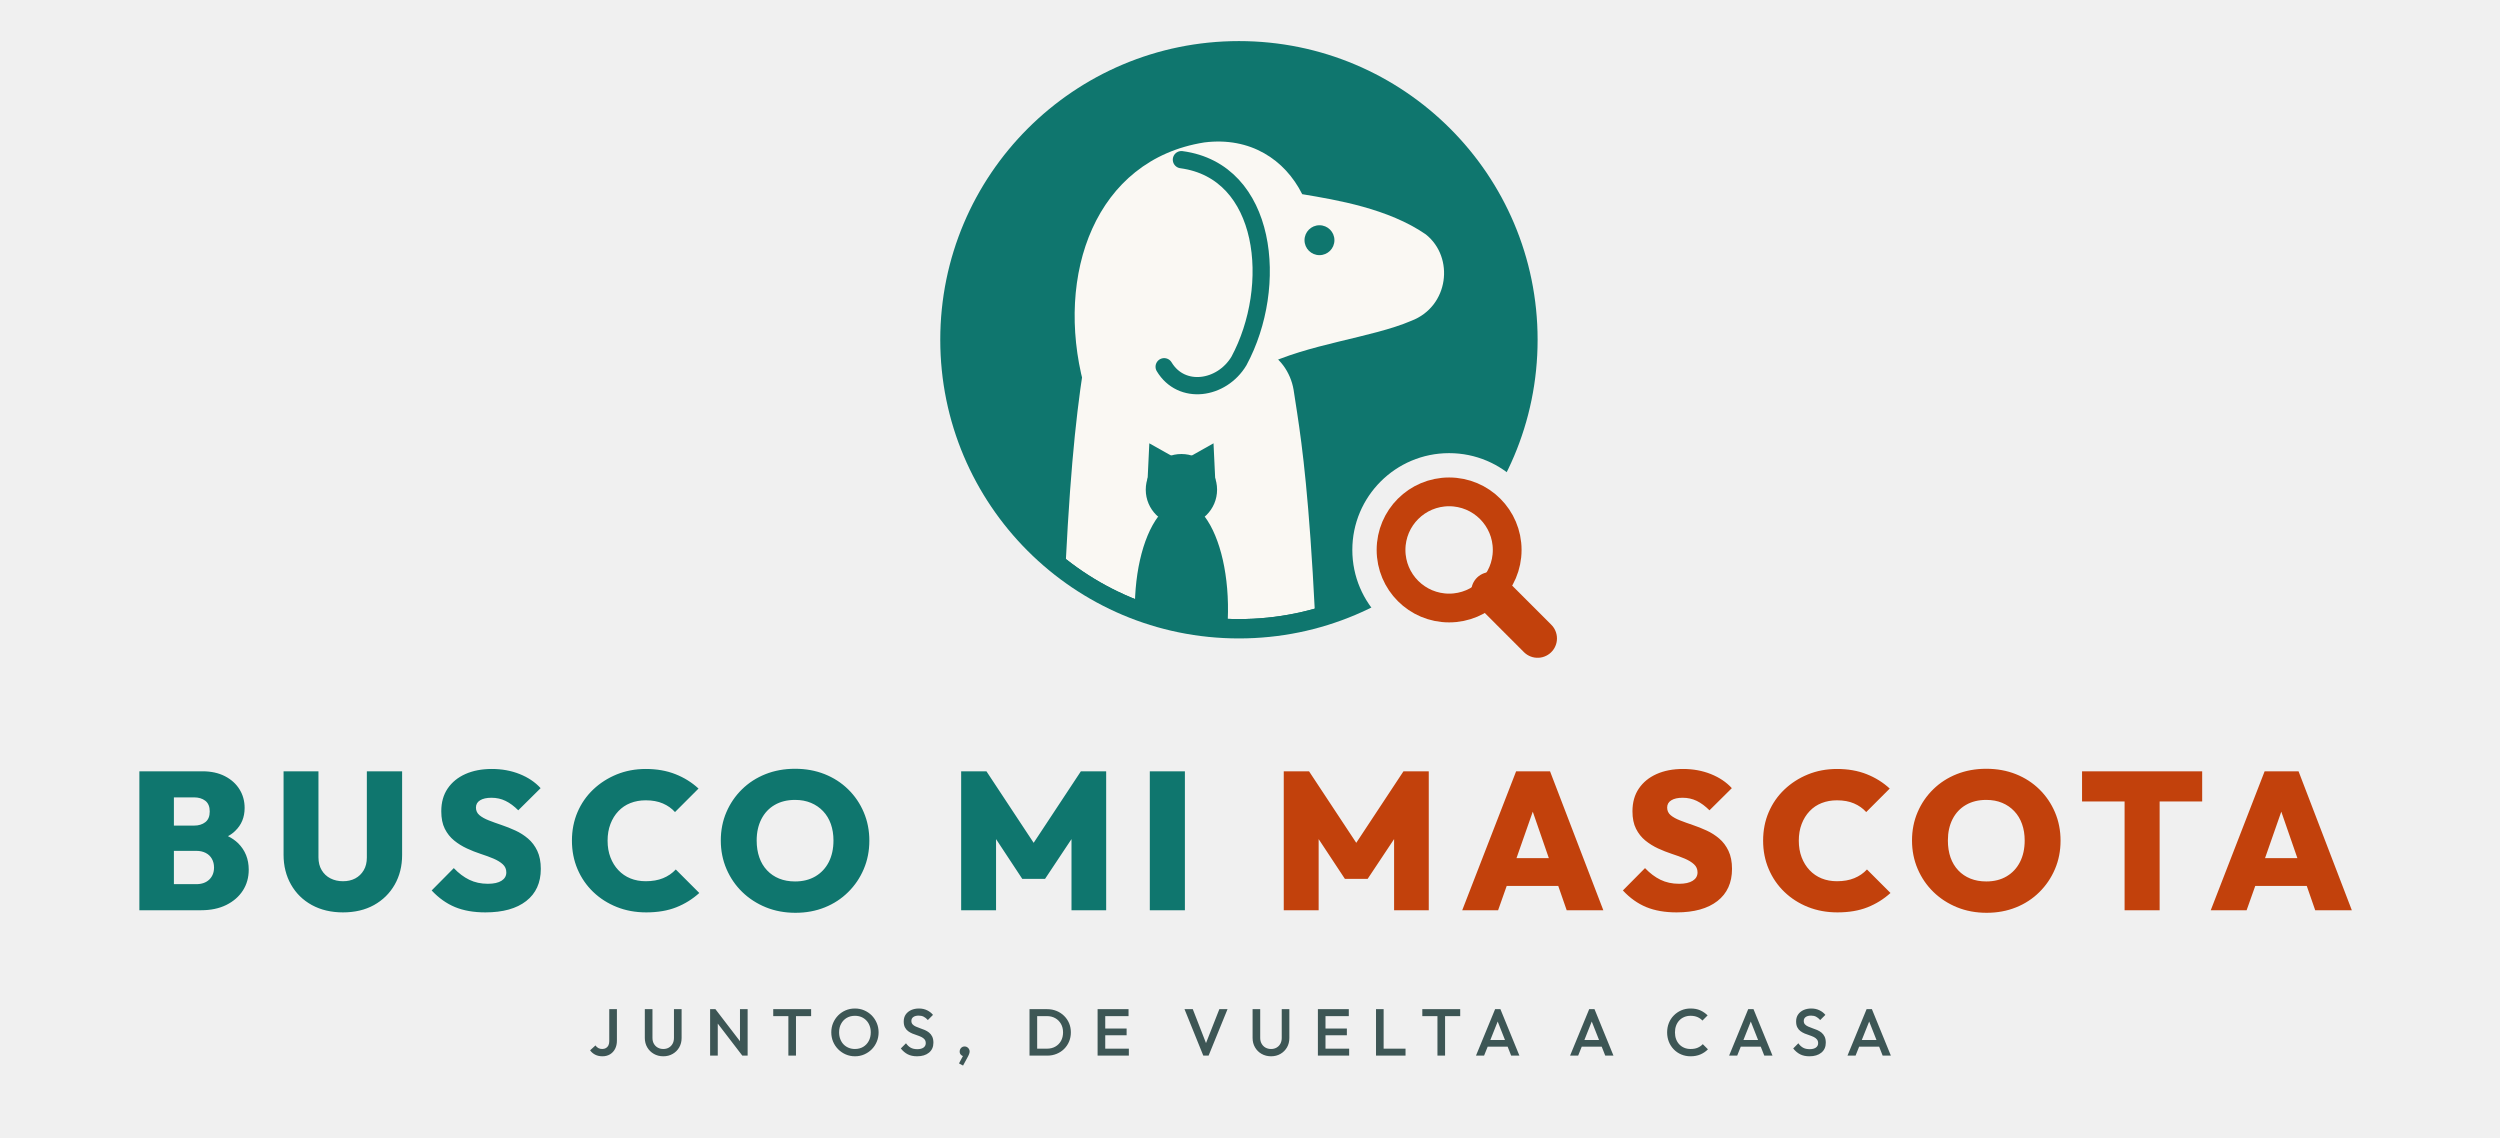
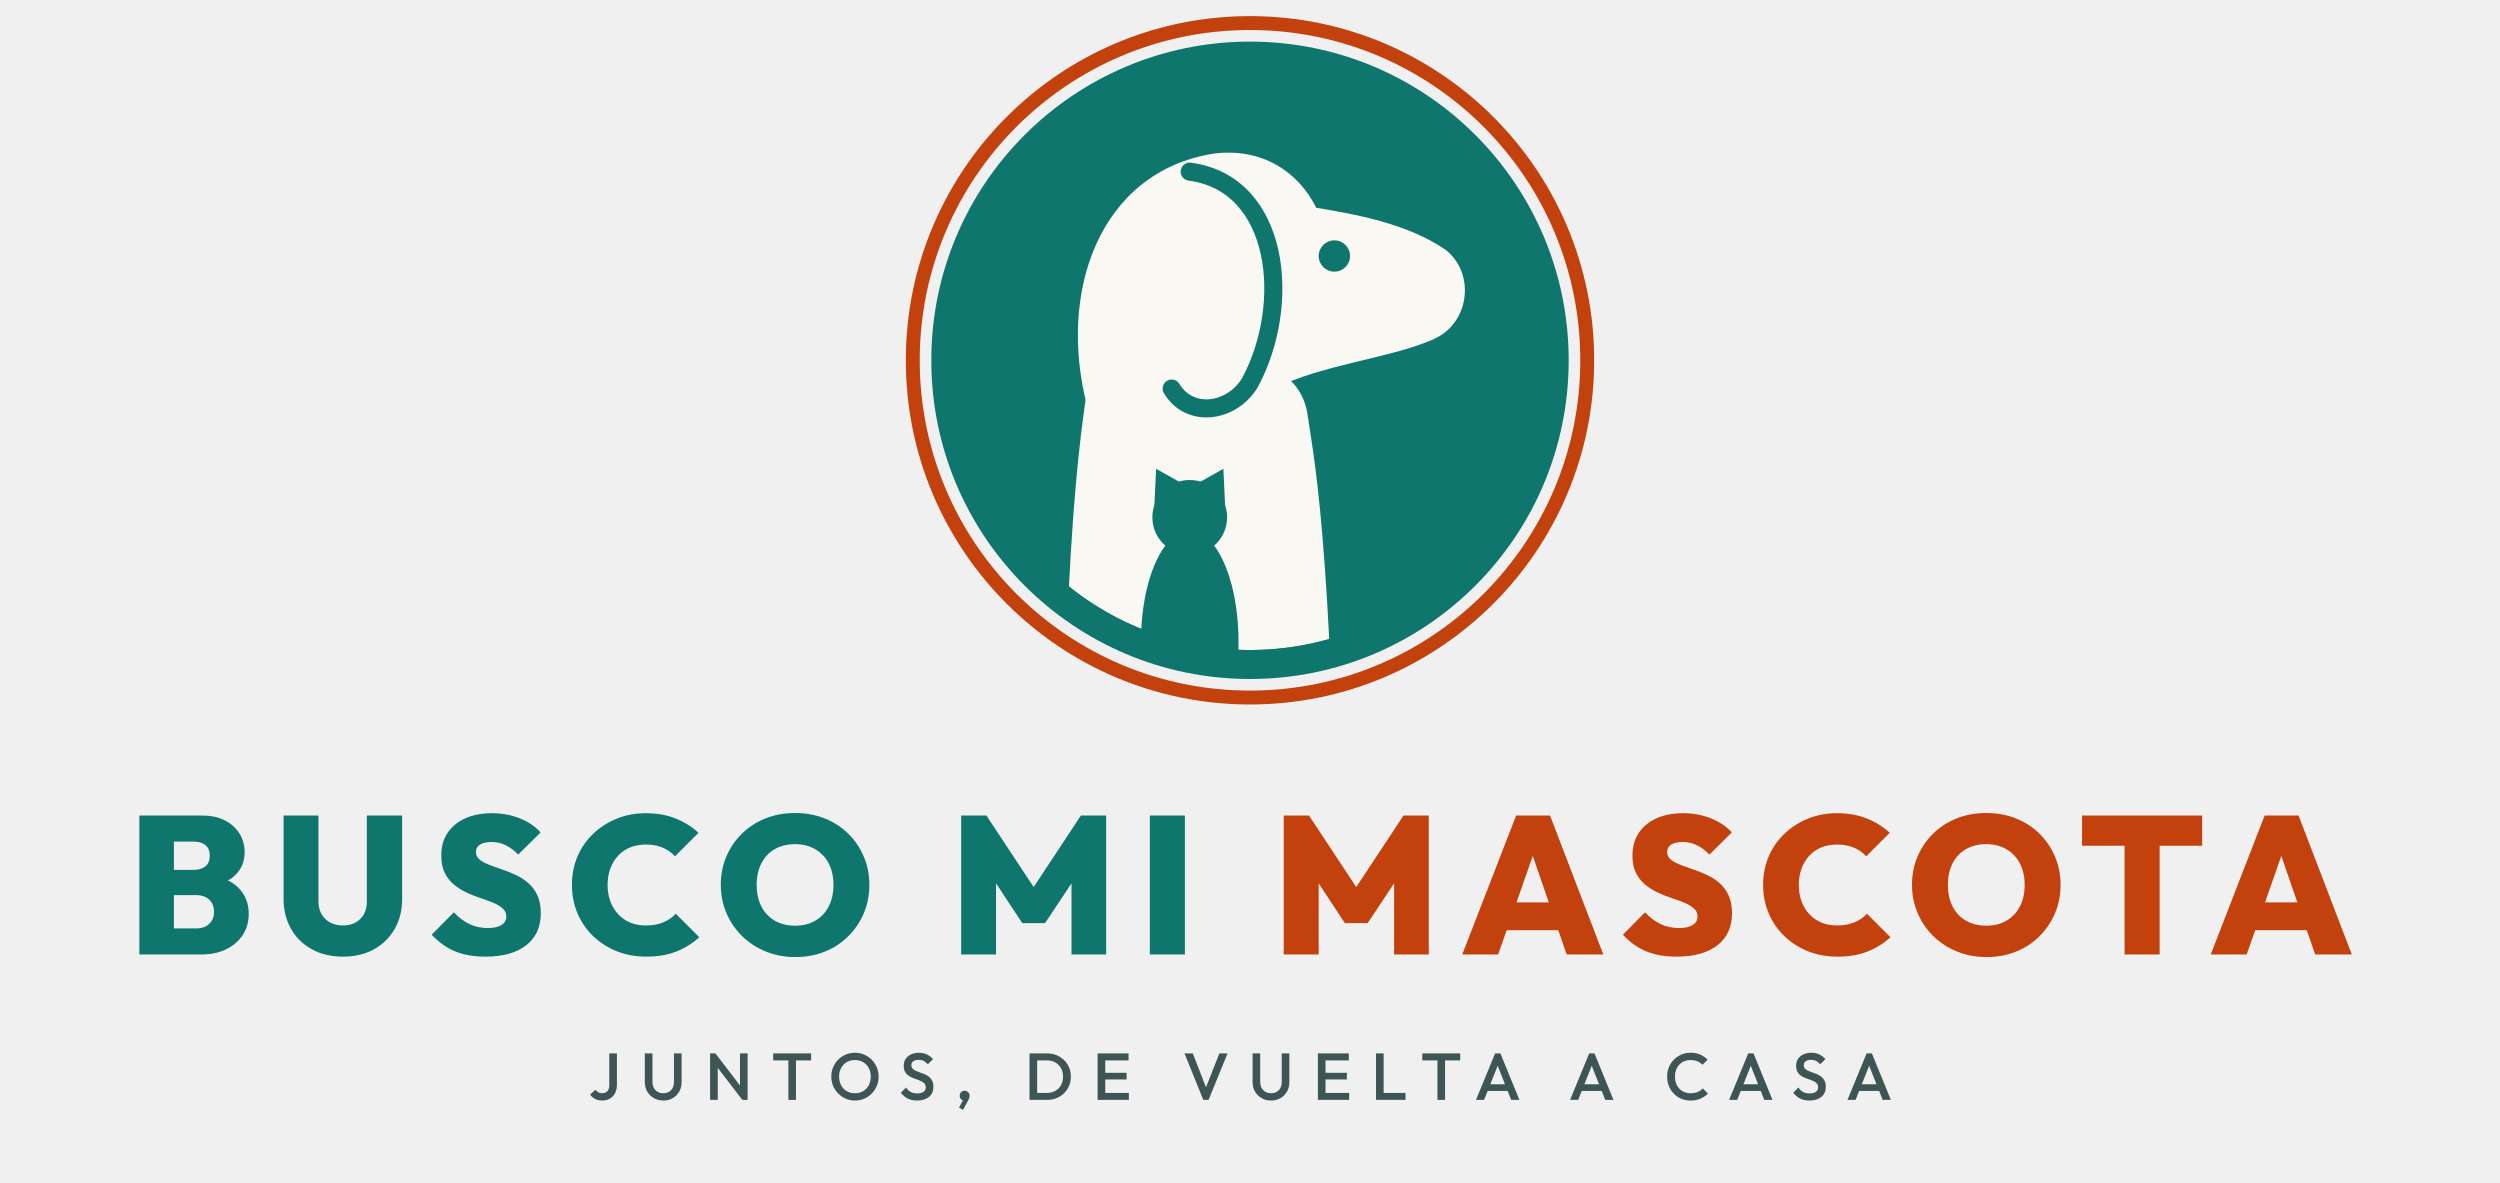
- <svg xmlns="http://www.w3.org/2000/svg" viewBox="0 0 791 360" width="791" height="360" role="img" aria-label="Busco mi mascota. Juntos, de vuelta a casa">
-   <g transform="translate(290.5 6) scale(1.75)">
+ <svg xmlns="http://www.w3.org/2000/svg" viewBox="0 0 791 374" width="791" height="374" role="img" aria-label="Busco mi mascota. Juntos, de vuelta a casa">
+   <g transform="translate(285.5 4) scale(1.833333)">
    <defs>
      <mask id="k6" maskUnits="userSpaceOnUse" x="-20" y="-20" width="260" height="360">
        <rect x="-20" y="-20" width="260" height="360" fill="#fff" />
        <path d="M92 40 C122 44 126 84 112 110 C106 120 92 122 86 112" fill="none" stroke="#000" stroke-width="6" stroke-linecap="round" />
        <circle cx="140" cy="68" r="5.2" fill="#000" />
        <g transform="translate(92 200) scale(.62) translate(-30 -100)">
          <g fill="#000">
            <circle cx="30" cy="27" r="20" />
            <path d="M11 22 L12 1 L28 10 Z" />
            <path d="M49 22 L48 1 L32 10 Z" />
            <path d="M17 42 C8 54 3 76 4 100 L56 100 C57 76 52 54 43 42 Z" />
          </g>
        </g>
      </mask>
-       <mask id="k8" maskUnits="userSpaceOnUse" x="-20" y="-20" width="260" height="360">
-         <rect x="-20" y="-20" width="260" height="360" fill="#fff" />
-         <circle cx="96" cy="96" r="17.5" fill="#000" />
-         <line x1="104" y1="104" x2="112" y2="112" fill="none" stroke="#000" stroke-linecap="round" stroke-width="14" />
-       </mask>
      <clipPath id="k7">
-         <circle cx="58" cy="58" r="50.5" />
+         <circle cx="60" cy="60" r="50" />
      </clipPath>
    </defs>
-     <g mask="url(#k8)">
-       <circle cx="58" cy="58" r="54" fill="#0f766e" />
-       <g clip-path="url(#k7)">
-         <g transform="translate(58 66) scale(.52) translate(-112 -118)">
-           <g mask="url(#k6)">
-             <g fill="#faf8f3">
-               <path d="M58 118 C48 80 62 40 100 34 C116 32 128 40 134 52 C146 54 164 57 177 66 C187 74 185 91 172 96 C158 102 136 104 120 112 L112 130 Z" />
-               <path d="M60 100 C54 134 50 168 48 330 L142 330 C140 168 134 140 131 120 C130 114 126 108 120 106 L100 96 Z" />
-             </g>
+     <circle cx="60" cy="60" r="55" fill="#0f766e" />
+     <circle cx="60" cy="60" r="58.2" fill="none" stroke="#c2410c" stroke-width="2.4" />
+     <g clip-path="url(#k7)">
+       <g transform="translate(60 68) scale(.52) translate(-112 -118)">
+         <g mask="url(#k6)">
+           <g fill="#faf8f3">
+             <path d="M58 118 C48 80 62 40 100 34 C116 32 128 40 134 52 C146 54 164 57 177 66 C187 74 185 91 172 96 C158 102 136 104 120 112 L112 130 Z" />
+             <path d="M60 100 C54 134 50 168 48 330 L142 330 C140 168 134 140 131 120 C130 114 126 108 120 106 L100 96 Z" />
          </g>
        </g>
      </g>
    </g>
-     <circle cx="96" cy="96" r="10.5" fill="none" stroke="#c2410c" stroke-width="5.2" />
-     <line x1="103.5" y1="103.5" x2="112" y2="112" stroke="#c2410c" stroke-width="7" stroke-linecap="round" />
  </g>
-   <path fill="#0f766e" d="M63.63 288L44.1 288L44.1 244.04L64.07 244.04Q68.16 244.04 71.17 245.59Q74.17 247.14 75.78 249.75Q77.4 252.35 77.4 255.64L77.4 255.64Q77.4 260.04 74.42 262.89L74.42 262.89Q73.43 263.88 72.13 264.56L72.13 264.56Q73.99 265.49 75.35 266.8L75.35 266.8Q78.7 270.14 78.7 275.17L78.7 275.17Q78.7 278.89 76.84 281.77Q74.98 284.65 71.6 286.33Q68.22 288 63.63 288L63.63 288M62.08 269.21L55.02 269.21L55.02 279.75L62.08 279.75Q64.69 279.75 66.21 278.3Q67.72 276.84 67.72 274.48L67.72 274.48Q67.72 272.93 67.04 271.73Q66.36 270.52 65.09 269.87Q63.82 269.21 62.08 269.21L62.08 269.21M61.4 252.29L55.02 252.29L55.02 261.22L61.4 261.22Q63.57 261.22 64.97 260.13Q66.36 259.05 66.36 256.75Q66.36 254.46 64.97 253.37Q63.57 252.29 61.4 252.29L61.4 252.29M108.51 288.68L108.51 288.68Q102.93 288.68 98.68 286.36Q94.43 284.03 92.08 279.88Q89.72 275.72 89.72 270.45L89.72 270.45L89.72 244.04L100.76 244.04L100.76 271.26Q100.76 273.62 101.78 275.32Q102.8 277.03 104.57 277.93Q106.34 278.82 108.51 278.82L108.51 278.82Q110.74 278.82 112.41 277.93Q114.09 277.03 115.08 275.35Q116.07 273.68 116.07 271.32L116.07 271.32L116.07 244.04L127.23 244.04L127.23 270.52Q127.23 275.79 124.88 279.91Q122.52 284.03 118.33 286.36Q114.15 288.68 108.51 288.68M153.57 288.68L153.57 288.68Q148.05 288.68 143.99 287.01Q139.93 285.33 136.58 281.74L136.58 281.74L143.58 274.67Q145.88 277.09 148.48 278.36Q151.09 279.63 154.37 279.63L154.37 279.63Q157.16 279.63 158.68 278.67Q160.2 277.71 160.2 276.03L160.2 276.03Q160.2 274.48 159.08 273.46Q157.97 272.44 156.14 271.66Q154.31 270.89 152.11 270.18Q149.91 269.46 147.71 268.44Q145.51 267.42 143.68 265.93Q141.85 264.44 140.73 262.21Q139.62 259.98 139.62 256.69L139.62 256.69Q139.62 252.47 141.63 249.5Q143.65 246.52 147.24 244.91Q150.84 243.3 155.61 243.3L155.61 243.3Q160.39 243.3 164.42 244.91Q168.45 246.52 171.05 249.37L171.05 249.37L163.98 256.38Q162 254.4 159.95 253.4Q157.91 252.41 155.49 252.41L155.49 252.41Q153.19 252.41 151.89 253.22Q150.59 254.02 150.59 255.51L150.59 255.51Q150.59 257 151.71 257.93Q152.82 258.86 154.65 259.57Q156.48 260.29 158.68 261.03Q160.88 261.77 163.05 262.77Q165.22 263.76 167.05 265.31Q168.88 266.86 170 269.21Q171.11 271.57 171.11 274.92L171.11 274.92Q171.11 281.49 166.49 285.09Q161.88 288.68 153.57 288.68M204.46 288.68L204.46 288.68Q199.43 288.68 195.16 286.98Q190.88 285.27 187.68 282.2Q184.49 279.13 182.72 274.98Q180.96 270.83 180.96 265.99L180.96 265.99Q180.96 261.09 182.72 256.97Q184.49 252.85 187.68 249.81Q190.88 246.77 195.12 245.03Q199.37 243.3 204.33 243.3L204.33 243.3Q209.54 243.3 213.69 244.94Q217.85 246.58 221.01 249.5L221.01 249.5L213.57 256.94Q212.02 255.2 209.72 254.21Q207.43 253.22 204.33 253.22L204.33 253.22Q201.66 253.22 199.46 254.09Q197.26 254.95 195.65 256.66Q194.04 258.36 193.14 260.72Q192.24 263.08 192.24 265.99L192.24 265.99Q192.24 268.9 193.14 271.26Q194.04 273.62 195.65 275.32Q197.26 277.03 199.46 277.93Q201.66 278.82 204.33 278.82L204.33 278.82Q207.43 278.82 209.79 277.86Q212.14 276.9 213.82 275.1L213.82 275.1L221.26 282.54Q218.03 285.46 213.97 287.07Q209.91 288.68 204.46 288.68M251.69 288.81L251.69 288.81Q246.6 288.81 242.32 287.07Q238.05 285.33 234.85 282.23Q231.66 279.13 229.86 274.95Q228.06 270.76 228.06 265.93L228.06 265.93Q228.06 261.09 229.83 256.97Q231.6 252.85 234.76 249.75Q237.92 246.65 242.2 244.94Q246.48 243.24 251.56 243.24L251.56 243.24Q256.64 243.24 260.92 244.94Q265.2 246.65 268.36 249.75Q271.53 252.85 273.29 257Q275.06 261.15 275.06 265.99L275.06 265.99Q275.06 270.83 273.29 274.98Q271.53 279.13 268.36 282.26Q265.2 285.4 260.95 287.1Q256.71 288.81 251.69 288.81M251.56 278.89L251.56 278.89Q255.28 278.89 258.01 277.27Q260.74 275.66 262.23 272.75Q263.71 269.83 263.71 265.93L263.71 265.93Q263.71 263.08 262.88 260.72Q262.04 258.36 260.43 256.66Q258.81 254.95 256.58 254.02Q254.35 253.09 251.56 253.09L251.56 253.09Q247.84 253.09 245.11 254.68Q242.39 256.26 240.9 259.17Q239.41 262.08 239.41 265.93L239.41 265.93Q239.41 268.9 240.25 271.29Q241.08 273.68 242.7 275.38Q244.31 277.09 246.54 277.99Q248.77 278.89 251.56 278.89M315.15 288L304.11 288L304.11 244.04L312.11 244.04L327.05 266.67L341.99 244.04L349.99 244.04L349.99 288L339.02 288L339.02 265.49L330.65 278.08L323.45 278.08L315.15 265.49L315.15 288M374.9 288L363.8 288L363.8 244.04L374.9 244.04L374.9 288" />
-   <path fill="#c2410c" d="M417.22 288L406.18 288L406.18 244.04L414.18 244.04L429.12 266.67L444.06 244.04L452.06 244.04L452.06 288L441.09 288L441.09 265.49L432.72 278.08L425.53 278.08L417.22 265.49L417.22 288M474 288L462.65 288L479.7 244.04L490.43 244.04L507.29 288L495.7 288L493.03 280.31L476.72 280.31L474 288M479.82 271.51L490.05 271.51L484.97 256.81L479.82 271.51M530.46 288.68L530.46 288.68Q524.95 288.68 520.88 287.01Q516.82 285.33 513.48 281.74L513.48 281.74L520.48 274.67Q522.78 277.09 525.38 278.36Q527.98 279.63 531.27 279.63L531.27 279.63Q534.06 279.63 535.58 278.67Q537.1 277.71 537.1 276.03L537.1 276.03Q537.1 274.48 535.98 273.46Q534.87 272.44 533.04 271.66Q531.21 270.89 529.01 270.18Q526.81 269.46 524.6 268.44Q522.4 267.42 520.57 265.93Q518.75 264.44 517.63 262.21Q516.51 259.98 516.51 256.69L516.51 256.69Q516.51 252.47 518.53 249.5Q520.54 246.52 524.14 244.91Q527.74 243.3 532.51 243.3L532.51 243.3Q537.28 243.3 541.31 244.91Q545.34 246.52 547.95 249.37L547.95 249.37L540.88 256.38Q538.9 254.4 536.85 253.4Q534.8 252.41 532.39 252.41L532.39 252.41Q530.09 252.41 528.79 253.22Q527.49 254.02 527.49 255.51L527.49 255.51Q527.49 257 528.6 257.93Q529.72 258.86 531.55 259.57Q533.38 260.29 535.58 261.03Q537.78 261.77 539.95 262.77Q542.12 263.76 543.95 265.31Q545.78 266.86 546.89 269.21Q548.01 271.57 548.01 274.92L548.01 274.92Q548.01 281.49 543.39 285.09Q538.77 288.68 530.46 288.68M581.35 288.68L581.35 288.68Q576.33 288.68 572.05 286.98Q567.77 285.27 564.58 282.2Q561.39 279.13 559.62 274.98Q557.85 270.83 557.85 265.99L557.85 265.99Q557.85 261.09 559.62 256.97Q561.39 252.85 564.58 249.81Q567.77 246.77 572.02 245.03Q576.27 243.3 581.23 243.3L581.23 243.3Q586.44 243.3 590.59 244.94Q594.74 246.58 597.91 249.5L597.91 249.5L590.47 256.94Q588.92 255.2 586.62 254.21Q584.33 253.22 581.23 253.22L581.23 253.22Q578.56 253.22 576.36 254.09Q574.16 254.95 572.55 256.66Q570.94 258.36 570.04 260.72Q569.14 263.08 569.14 265.99L569.14 265.99Q569.14 268.9 570.04 271.26Q570.94 273.62 572.55 275.32Q574.16 277.03 576.36 277.93Q578.56 278.82 581.23 278.82L581.23 278.82Q584.33 278.82 586.68 277.86Q589.04 276.9 590.71 275.1L590.71 275.1L598.15 282.54Q594.93 285.46 590.87 287.07Q586.81 288.68 581.35 288.68M628.58 288.81L628.58 288.81Q623.5 288.81 619.22 287.07Q614.94 285.33 611.75 282.23Q608.56 279.13 606.76 274.95Q604.96 270.76 604.96 265.93L604.96 265.93Q604.96 261.09 606.73 256.97Q608.49 252.85 611.66 249.75Q614.82 246.65 619.1 244.94Q623.37 243.24 628.46 243.24L628.46 243.24Q633.54 243.24 637.82 244.94Q642.1 246.65 645.26 249.75Q648.42 252.85 650.19 257Q651.96 261.15 651.96 265.99L651.96 265.99Q651.96 270.83 650.19 274.98Q648.42 279.13 645.26 282.26Q642.1 285.4 637.85 287.1Q633.6 288.81 628.58 288.81M628.46 278.89L628.46 278.89Q632.18 278.89 634.91 277.27Q637.63 275.66 639.12 272.75Q640.61 269.83 640.61 265.93L640.61 265.93Q640.61 263.08 639.77 260.72Q638.94 258.36 637.32 256.66Q635.71 254.95 633.48 254.02Q631.25 253.09 628.46 253.09L628.46 253.09Q624.74 253.09 622.01 254.68Q619.28 256.26 617.79 259.17Q616.31 262.08 616.31 265.93L616.31 265.93Q616.31 268.9 617.14 271.29Q617.98 273.68 619.59 275.38Q621.2 277.09 623.44 277.99Q625.67 278.89 628.46 278.89M683.31 288L672.22 288L672.22 253.59L658.76 253.59L658.76 244.04L696.77 244.04L696.77 253.59L683.31 253.59L683.31 288M710.83 288L699.48 288L716.53 244.04L727.26 244.04L744.12 288L732.53 288L729.86 280.31L713.56 280.31L710.83 288M716.66 271.51L726.89 271.51L721.8 256.81L716.66 271.51" />
-   <path fill="#3d5655" d="M190.59 334.21L190.59 334.21Q189.31 334.21 188.31 333.7Q187.31 333.18 186.71 332.32L186.71 332.32L188.41 330.77Q188.76 331.31 189.31 331.61Q189.86 331.9 190.51 331.9L190.51 331.9Q191.22 331.9 191.72 331.61Q192.23 331.31 192.5 330.77Q192.77 330.22 192.77 329.46L192.77 329.46L192.77 319.3L195.19 319.3L195.19 329.27Q195.19 330.75 194.61 331.86Q194.03 332.97 193.01 333.59Q191.98 334.21 190.59 334.21M209.86 334.21L209.86 334.21Q208.2 334.21 206.88 333.45Q205.56 332.7 204.79 331.39Q204.02 330.07 204.02 328.41L204.02 328.41L204.02 319.3L206.44 319.3L206.44 328.39Q206.44 329.46 206.89 330.25Q207.34 331.04 208.12 331.47Q208.9 331.9 209.86 331.9L209.86 331.9Q210.85 331.9 211.61 331.47Q212.36 331.04 212.8 330.25Q213.24 329.46 213.24 328.41L213.24 328.41L213.24 319.3L215.66 319.3L215.66 328.44Q215.66 330.09 214.9 331.4Q214.15 332.7 212.84 333.45Q211.54 334.21 209.86 334.21M227.1 334L224.68 334L224.68 319.3L226.36 319.3L234.13 329.44L234.13 319.3L236.55 319.3L236.55 334L234.87 334L227.1 323.86L227.1 334M251.85 334L249.44 334L249.44 321.5L244.65 321.5L244.65 319.3L256.64 319.3L256.64 321.5L251.85 321.5L251.85 334M270.53 334.21L270.53 334.21Q268.96 334.21 267.59 333.62Q266.23 333.03 265.2 331.99Q264.17 330.95 263.59 329.58Q263.02 328.2 263.02 326.63L263.02 326.63Q263.02 325.05 263.59 323.69Q264.17 322.32 265.19 321.28Q266.21 320.25 267.56 319.67Q268.92 319.09 270.49 319.09L270.49 319.09Q272.07 319.09 273.42 319.67Q274.78 320.25 275.81 321.28Q276.83 322.32 277.41 323.7Q277.99 325.07 277.99 326.65L277.99 326.65Q277.99 328.23 277.41 329.6Q276.83 330.98 275.82 332Q274.8 333.03 273.44 333.62Q272.09 334.21 270.53 334.21M270.49 331.9L270.49 331.9Q271.98 331.9 273.11 331.23Q274.23 330.56 274.87 329.37Q275.51 328.18 275.51 326.63L275.51 326.63Q275.51 325.47 275.14 324.52Q274.78 323.56 274.1 322.86Q273.43 322.16 272.52 321.78Q271.61 321.4 270.49 321.4L270.49 321.4Q269.02 321.4 267.9 322.06Q266.78 322.72 266.14 323.9Q265.49 325.07 265.49 326.63L265.49 326.63Q265.49 327.78 265.86 328.76Q266.23 329.74 266.89 330.43Q267.55 331.12 268.48 331.51Q269.4 331.9 270.49 331.9M290.16 334.21L290.16 334.21Q288.42 334.21 287.2 333.58Q285.98 332.95 285.02 331.73L285.02 331.73L286.66 330.09Q287.27 330.98 288.11 331.47Q288.95 331.96 290.25 331.96L290.25 331.96Q291.47 331.96 292.19 331.46Q292.91 330.95 292.91 330.07L292.91 330.07Q292.91 329.34 292.54 328.88Q292.16 328.41 291.54 328.11Q290.92 327.81 290.17 327.56Q289.43 327.32 288.68 327.02Q287.94 326.71 287.32 326.25Q286.7 325.79 286.32 325.05Q285.94 324.32 285.94 323.19L285.94 323.19Q285.94 321.88 286.58 320.97Q287.22 320.06 288.32 319.57Q289.41 319.09 290.75 319.09L290.75 319.09Q292.2 319.09 293.35 319.66Q294.49 320.22 295.2 321.11L295.2 321.11L293.57 322.74Q292.94 322.03 292.25 321.68Q291.57 321.34 290.69 321.34L290.69 321.34Q289.6 321.34 288.98 321.78Q288.36 322.22 288.36 323.02L288.36 323.02Q288.36 323.69 288.74 324.1Q289.11 324.51 289.73 324.79Q290.35 325.07 291.1 325.33Q291.84 325.58 292.59 325.89Q293.33 326.21 293.95 326.7Q294.57 327.2 294.95 327.97Q295.33 328.75 295.33 329.93L295.33 329.93Q295.33 331.9 293.93 333.06Q292.54 334.21 290.16 334.21M304.71 337.15L303.43 336.46L304.67 334.13Q304.33 334.04 304.06 333.75L304.06 333.75Q303.64 333.35 303.64 332.72L303.64 332.72Q303.64 332.05 304.09 331.57Q304.54 331.1 305.21 331.1L305.21 331.1Q305.84 331.1 306.32 331.57Q306.79 332.05 306.79 332.72L306.79 332.72Q306.79 332.99 306.67 333.36Q306.56 333.73 306.26 334.29L306.26 334.29L304.71 337.15M331.37 334L325.74 334L325.74 319.3L331.33 319.3Q332.92 319.3 334.29 319.86Q335.65 320.41 336.67 321.41Q337.69 322.41 338.26 323.74Q338.82 325.07 338.82 326.65L338.82 326.65Q338.82 328.2 338.26 329.55Q337.69 330.89 336.68 331.89Q335.67 332.89 334.31 333.44Q332.94 334 331.37 334L331.37 334M331.26 321.5L328.16 321.5L328.16 331.8L331.26 331.8Q332.78 331.8 333.92 331.14Q335.06 330.49 335.71 329.33Q336.35 328.16 336.35 326.63L336.35 326.63Q336.35 325.12 335.69 323.96Q335.04 322.81 333.9 322.16Q332.75 321.5 331.26 321.5L331.26 321.5M357.17 334L347.28 334L347.28 319.3L357.07 319.3L357.07 321.5L349.7 321.5L349.7 325.43L356.46 325.43L356.46 327.55L349.7 327.55L349.7 331.8L357.17 331.8L357.17 334M382.4 334L380.72 334L374.78 319.3L377.4 319.3L381.58 330.03L385.8 319.3L388.39 319.3L382.4 334M402.16 334.21L402.16 334.21Q400.5 334.21 399.17 333.45Q397.85 332.7 397.09 331.39Q396.32 330.07 396.32 328.41L396.32 328.41L396.32 319.3L398.73 319.3L398.73 328.39Q398.73 329.46 399.19 330.25Q399.64 331.04 400.41 331.47Q401.19 331.9 402.16 331.9L402.16 331.9Q403.14 331.9 403.9 331.47Q404.66 331.04 405.1 330.25Q405.54 329.46 405.54 328.41L405.54 328.41L405.54 319.3L407.95 319.3L407.95 328.44Q407.95 330.09 407.2 331.4Q406.44 332.7 405.14 333.45Q403.84 334.21 402.16 334.21M426.87 334L416.98 334L416.98 319.3L426.76 319.3L426.76 321.5L419.39 321.5L419.39 325.43L426.15 325.43L426.15 327.55L419.39 327.55L419.39 331.8L426.87 331.8L426.87 334M444.71 334L435.37 334L435.37 319.3L437.78 319.3L437.78 331.8L444.71 331.8L444.71 334M457.22 334L454.81 334L454.81 321.5L450.02 321.5L450.02 319.3L462.01 319.3L462.01 321.5L457.22 321.5L457.22 334M469.56 334L467 334L473.05 319.3L474.73 319.3L480.74 334L478.13 334L477.02 331.17L470.7 331.17L469.56 334M471.54 329.06L476.18 329.06L473.87 323.21L471.54 329.06M499.33 334L496.77 334L502.82 319.3L504.5 319.3L510.5 334L507.9 334L506.78 331.17L500.46 331.17L499.33 334M501.3 329.06L505.94 329.06L503.63 323.21L501.3 329.06M534.89 334.21L534.89 334.21Q533.3 334.21 531.94 333.63Q530.59 333.06 529.58 332.02Q528.57 330.98 528.02 329.6Q527.48 328.23 527.48 326.65L527.48 326.65Q527.48 325.07 528.02 323.7Q528.57 322.32 529.58 321.3Q530.59 320.27 531.94 319.68Q533.3 319.09 534.89 319.09L534.89 319.09Q536.68 319.09 537.98 319.68Q539.28 320.27 540.29 321.27L540.29 321.27L538.65 322.91Q538 322.2 537.07 321.8Q536.13 321.4 534.89 321.4L534.89 321.4Q533.8 321.4 532.9 321.78Q531.99 322.16 531.33 322.86Q530.67 323.56 530.31 324.53Q529.96 325.5 529.96 326.65L529.96 326.65Q529.96 327.81 530.31 328.77Q530.67 329.74 531.33 330.44Q531.99 331.14 532.9 331.52Q533.8 331.9 534.89 331.9L534.89 331.9Q536.24 331.9 537.17 331.49Q538.1 331.08 538.76 330.37L538.76 330.37L540.39 332Q539.39 333.03 538.02 333.62Q536.66 334.21 534.89 334.21M549.65 334L547.09 334L553.13 319.3L554.81 319.3L560.82 334L558.22 334L557.1 331.17L550.78 331.17L549.65 334M551.62 329.06L556.26 329.06L553.95 323.21L551.62 329.06M572.51 334.21L572.51 334.21Q570.77 334.21 569.55 333.58Q568.33 332.95 567.37 331.73L567.37 331.73L569 330.09Q569.61 330.98 570.45 331.47Q571.29 331.96 572.6 331.96L572.6 331.96Q573.81 331.96 574.54 331.46Q575.26 330.95 575.26 330.07L575.26 330.07Q575.26 329.34 574.88 328.88Q574.51 328.41 573.89 328.11Q573.27 327.81 572.52 327.56Q571.78 327.32 571.03 327.02Q570.29 326.71 569.67 326.25Q569.05 325.79 568.67 325.05Q568.29 324.32 568.29 323.19L568.29 323.19Q568.29 321.88 568.93 320.97Q569.57 320.06 570.66 319.57Q571.76 319.09 573.1 319.09L573.1 319.09Q574.55 319.09 575.69 319.66Q576.84 320.22 577.55 321.11L577.55 321.11L575.91 322.74Q575.28 322.03 574.6 321.68Q573.92 321.34 573.04 321.34L573.04 321.34Q571.94 321.34 571.33 321.78Q570.71 322.22 570.71 323.02L570.71 323.02Q570.71 323.69 571.08 324.1Q571.46 324.51 572.08 324.79Q572.7 325.07 573.45 325.33Q574.19 325.58 574.94 325.89Q575.68 326.21 576.3 326.7Q576.92 327.2 577.3 327.97Q577.68 328.75 577.68 329.93L577.68 329.93Q577.68 331.9 576.28 333.06Q574.88 334.21 572.51 334.21M587.1 334L584.54 334L590.59 319.3L592.27 319.3L598.27 334L595.67 334L594.56 331.17L588.23 331.17L587.1 334M589.07 329.06L593.72 329.06L591.41 323.21L589.07 329.06" />
+   <path fill="#0f766e" d="M63.63 302L44.1 302L44.1 258.04L64.07 258.04Q68.16 258.04 71.17 259.59Q74.17 261.14 75.78 263.75Q77.4 266.35 77.4 269.64L77.4 269.64Q77.4 274.04 74.42 276.89L74.42 276.89Q73.43 277.88 72.13 278.56L72.13 278.56Q73.99 279.49 75.35 280.8L75.35 280.8Q78.7 284.14 78.7 289.17L78.7 289.17Q78.7 292.89 76.84 295.77Q74.98 298.65 71.6 300.33Q68.22 302 63.63 302L63.63 302M62.08 283.21L55.02 283.21L55.02 293.75L62.08 293.75Q64.69 293.75 66.21 292.3Q67.72 290.84 67.72 288.48L67.72 288.48Q67.72 286.93 67.04 285.73Q66.36 284.52 65.09 283.87Q63.82 283.21 62.08 283.21L62.08 283.21M61.4 266.29L55.02 266.29L55.02 275.22L61.4 275.22Q63.57 275.22 64.97 274.13Q66.36 273.05 66.36 270.75Q66.36 268.46 64.97 267.37Q63.57 266.29 61.4 266.29L61.4 266.29M108.51 302.68L108.51 302.68Q102.93 302.68 98.68 300.36Q94.43 298.03 92.08 293.88Q89.72 289.72 89.72 284.45L89.72 284.45L89.72 258.04L100.76 258.04L100.76 285.26Q100.76 287.62 101.78 289.32Q102.8 291.03 104.57 291.93Q106.34 292.82 108.51 292.82L108.51 292.82Q110.74 292.82 112.41 291.93Q114.09 291.03 115.08 289.35Q116.07 287.68 116.07 285.32L116.07 285.32L116.07 258.04L127.23 258.04L127.23 284.52Q127.23 289.79 124.88 293.91Q122.52 298.03 118.33 300.36Q114.15 302.68 108.51 302.68M153.57 302.68L153.57 302.68Q148.05 302.68 143.99 301.01Q139.93 299.33 136.58 295.74L136.58 295.74L143.58 288.67Q145.88 291.09 148.48 292.36Q151.09 293.63 154.37 293.63L154.37 293.63Q157.16 293.63 158.68 292.67Q160.2 291.71 160.2 290.03L160.2 290.03Q160.2 288.48 159.08 287.46Q157.97 286.44 156.14 285.66Q154.31 284.89 152.11 284.18Q149.91 283.46 147.71 282.44Q145.51 281.42 143.68 279.93Q141.85 278.44 140.73 276.21Q139.62 273.98 139.62 270.69L139.62 270.69Q139.62 266.47 141.63 263.5Q143.65 260.52 147.24 258.91Q150.84 257.3 155.61 257.3L155.61 257.3Q160.39 257.3 164.42 258.91Q168.45 260.52 171.05 263.37L171.05 263.37L163.98 270.38Q162 268.4 159.95 267.4Q157.91 266.41 155.49 266.41L155.49 266.41Q153.19 266.41 151.89 267.22Q150.59 268.02 150.59 269.51L150.59 269.51Q150.59 271 151.71 271.93Q152.82 272.86 154.65 273.57Q156.48 274.29 158.68 275.03Q160.88 275.77 163.05 276.77Q165.22 277.76 167.05 279.31Q168.88 280.86 170 283.21Q171.11 285.57 171.11 288.92L171.11 288.92Q171.11 295.49 166.49 299.09Q161.88 302.68 153.57 302.68M204.46 302.68L204.46 302.68Q199.43 302.68 195.16 300.98Q190.88 299.27 187.68 296.2Q184.49 293.13 182.72 288.98Q180.96 284.83 180.96 279.99L180.96 279.99Q180.96 275.09 182.72 270.97Q184.49 266.85 187.68 263.81Q190.88 260.77 195.12 259.03Q199.37 257.3 204.33 257.3L204.33 257.3Q209.54 257.3 213.69 258.94Q217.85 260.58 221.01 263.5L221.01 263.5L213.57 270.94Q212.02 269.2 209.72 268.21Q207.43 267.22 204.33 267.22L204.33 267.22Q201.66 267.22 199.46 268.09Q197.26 268.95 195.65 270.66Q194.04 272.36 193.14 274.72Q192.24 277.08 192.24 279.99L192.24 279.99Q192.24 282.9 193.14 285.26Q194.04 287.62 195.65 289.32Q197.26 291.03 199.46 291.93Q201.66 292.82 204.33 292.82L204.33 292.82Q207.43 292.82 209.79 291.86Q212.14 290.9 213.82 289.1L213.82 289.1L221.26 296.54Q218.03 299.46 213.97 301.07Q209.91 302.68 204.46 302.68M251.69 302.81L251.69 302.81Q246.6 302.81 242.32 301.07Q238.05 299.33 234.85 296.23Q231.66 293.13 229.86 288.95Q228.06 284.76 228.06 279.93L228.06 279.93Q228.06 275.09 229.83 270.97Q231.6 266.85 234.76 263.75Q237.92 260.65 242.2 258.94Q246.48 257.24 251.56 257.24L251.56 257.24Q256.64 257.24 260.92 258.94Q265.2 260.65 268.36 263.75Q271.53 266.85 273.29 271Q275.06 275.15 275.06 279.99L275.06 279.99Q275.06 284.83 273.29 288.98Q271.53 293.13 268.36 296.26Q265.2 299.4 260.95 301.1Q256.71 302.81 251.69 302.81M251.56 292.89L251.56 292.89Q255.28 292.89 258.01 291.27Q260.74 289.66 262.23 286.75Q263.71 283.83 263.71 279.93L263.71 279.93Q263.71 277.08 262.88 274.72Q262.04 272.36 260.43 270.66Q258.81 268.95 256.58 268.02Q254.35 267.09 251.56 267.09L251.56 267.09Q247.84 267.09 245.11 268.68Q242.39 270.26 240.9 273.17Q239.41 276.08 239.41 279.93L239.41 279.93Q239.41 282.9 240.25 285.29Q241.08 287.68 242.7 289.38Q244.31 291.09 246.54 291.99Q248.77 292.89 251.56 292.89M315.15 302L304.11 302L304.11 258.04L312.11 258.04L327.05 280.67L341.99 258.04L349.99 258.04L349.99 302L339.02 302L339.02 279.49L330.65 292.08L323.45 292.08L315.15 279.49L315.15 302M374.9 302L363.8 302L363.8 258.04L374.9 258.04L374.9 302" />
+   <path fill="#c2410c" d="M417.22 302L406.18 302L406.18 258.04L414.18 258.04L429.12 280.67L444.06 258.04L452.06 258.04L452.06 302L441.09 302L441.09 279.49L432.72 292.08L425.53 292.08L417.22 279.49L417.22 302M474 302L462.65 302L479.7 258.04L490.43 258.04L507.29 302L495.7 302L493.03 294.31L476.72 294.31L474 302M479.82 285.51L490.05 285.51L484.97 270.81L479.82 285.51M530.46 302.68L530.46 302.68Q524.95 302.68 520.88 301.01Q516.82 299.33 513.48 295.74L513.48 295.74L520.48 288.67Q522.78 291.09 525.38 292.36Q527.98 293.63 531.27 293.63L531.27 293.63Q534.06 293.63 535.58 292.67Q537.1 291.71 537.1 290.03L537.1 290.03Q537.1 288.48 535.98 287.46Q534.87 286.44 533.04 285.66Q531.21 284.89 529.01 284.18Q526.81 283.46 524.6 282.44Q522.4 281.42 520.57 279.93Q518.75 278.44 517.63 276.21Q516.51 273.98 516.51 270.69L516.51 270.69Q516.51 266.47 518.53 263.5Q520.54 260.52 524.14 258.91Q527.74 257.3 532.51 257.3L532.51 257.3Q537.28 257.3 541.31 258.91Q545.34 260.52 547.95 263.37L547.95 263.37L540.88 270.38Q538.9 268.4 536.85 267.4Q534.8 266.41 532.39 266.41L532.39 266.41Q530.09 266.41 528.79 267.22Q527.49 268.02 527.49 269.51L527.49 269.51Q527.49 271 528.6 271.93Q529.72 272.86 531.55 273.57Q533.38 274.29 535.58 275.03Q537.78 275.77 539.95 276.77Q542.12 277.76 543.95 279.31Q545.78 280.86 546.89 283.21Q548.01 285.57 548.01 288.92L548.01 288.92Q548.01 295.49 543.39 299.09Q538.77 302.68 530.46 302.68M581.35 302.68L581.35 302.68Q576.33 302.68 572.05 300.98Q567.77 299.27 564.58 296.2Q561.39 293.13 559.62 288.98Q557.85 284.83 557.85 279.99L557.85 279.99Q557.85 275.09 559.62 270.97Q561.39 266.85 564.58 263.81Q567.77 260.77 572.02 259.03Q576.27 257.3 581.23 257.3L581.23 257.3Q586.44 257.3 590.59 258.94Q594.74 260.58 597.91 263.5L597.91 263.5L590.47 270.94Q588.92 269.2 586.62 268.21Q584.33 267.22 581.23 267.22L581.23 267.22Q578.56 267.22 576.36 268.09Q574.16 268.95 572.55 270.66Q570.94 272.36 570.04 274.72Q569.14 277.08 569.14 279.99L569.14 279.99Q569.14 282.9 570.04 285.26Q570.94 287.62 572.55 289.32Q574.16 291.03 576.36 291.93Q578.56 292.82 581.23 292.82L581.23 292.82Q584.33 292.82 586.68 291.86Q589.04 290.9 590.71 289.1L590.71 289.1L598.15 296.54Q594.93 299.46 590.87 301.07Q586.81 302.68 581.35 302.68M628.58 302.81L628.58 302.81Q623.5 302.81 619.22 301.07Q614.94 299.33 611.75 296.23Q608.56 293.13 606.76 288.95Q604.96 284.76 604.96 279.93L604.96 279.93Q604.96 275.09 606.73 270.97Q608.49 266.85 611.66 263.75Q614.82 260.65 619.1 258.94Q623.37 257.24 628.46 257.24L628.46 257.24Q633.54 257.24 637.82 258.94Q642.1 260.65 645.26 263.75Q648.42 266.85 650.19 271Q651.96 275.15 651.96 279.99L651.96 279.99Q651.96 284.83 650.19 288.98Q648.42 293.13 645.26 296.26Q642.1 299.4 637.85 301.1Q633.6 302.81 628.58 302.81M628.46 292.89L628.46 292.89Q632.18 292.89 634.91 291.27Q637.63 289.66 639.12 286.75Q640.61 283.83 640.61 279.93L640.61 279.93Q640.61 277.08 639.77 274.72Q638.94 272.36 637.32 270.66Q635.71 268.95 633.48 268.02Q631.25 267.09 628.46 267.09L628.46 267.09Q624.74 267.09 622.01 268.68Q619.28 270.26 617.79 273.17Q616.31 276.08 616.31 279.93L616.31 279.93Q616.31 282.9 617.14 285.29Q617.98 287.68 619.59 289.38Q621.2 291.09 623.44 291.99Q625.67 292.89 628.46 292.89M683.31 302L672.22 302L672.22 267.59L658.76 267.59L658.76 258.04L696.77 258.04L696.77 267.59L683.31 267.59L683.31 302M710.83 302L699.48 302L716.53 258.04L727.26 258.04L744.12 302L732.53 302L729.86 294.31L713.56 294.31L710.83 302M716.66 285.51L726.89 285.51L721.8 270.81L716.66 285.51" />
+   <path fill="#3d5655" d="M190.59 348.21L190.59 348.21Q189.31 348.21 188.31 347.7Q187.31 347.18 186.71 346.32L186.71 346.32L188.41 344.77Q188.76 345.31 189.31 345.61Q189.86 345.9 190.51 345.9L190.51 345.9Q191.22 345.9 191.72 345.61Q192.23 345.31 192.5 344.77Q192.77 344.22 192.77 343.46L192.77 343.46L192.77 333.3L195.19 333.3L195.19 343.27Q195.19 344.75 194.61 345.86Q194.03 346.97 193.01 347.59Q191.98 348.21 190.59 348.21M209.86 348.21L209.86 348.21Q208.2 348.21 206.88 347.45Q205.56 346.7 204.79 345.39Q204.02 344.07 204.02 342.41L204.02 342.41L204.02 333.3L206.44 333.3L206.44 342.39Q206.44 343.46 206.89 344.25Q207.34 345.04 208.12 345.47Q208.9 345.9 209.86 345.9L209.86 345.9Q210.85 345.9 211.61 345.47Q212.36 345.04 212.8 344.25Q213.24 343.46 213.24 342.41L213.24 342.41L213.24 333.3L215.66 333.3L215.66 342.44Q215.66 344.09 214.9 345.4Q214.15 346.7 212.84 347.45Q211.54 348.21 209.86 348.21M227.1 348L224.68 348L224.68 333.3L226.36 333.3L234.13 343.44L234.13 333.3L236.55 333.3L236.55 348L234.87 348L227.1 337.86L227.1 348M251.85 348L249.44 348L249.44 335.5L244.65 335.5L244.65 333.3L256.64 333.3L256.64 335.5L251.85 335.5L251.85 348M270.53 348.21L270.53 348.21Q268.96 348.21 267.59 347.62Q266.23 347.03 265.2 345.99Q264.17 344.95 263.59 343.58Q263.02 342.2 263.02 340.63L263.02 340.63Q263.02 339.05 263.59 337.69Q264.17 336.32 265.19 335.28Q266.21 334.25 267.56 333.67Q268.92 333.09 270.49 333.09L270.49 333.09Q272.07 333.09 273.42 333.67Q274.78 334.25 275.81 335.28Q276.83 336.32 277.41 337.7Q277.99 339.07 277.99 340.65L277.99 340.65Q277.99 342.23 277.41 343.6Q276.83 344.98 275.82 346Q274.8 347.03 273.44 347.62Q272.09 348.21 270.53 348.21M270.49 345.9L270.49 345.9Q271.98 345.9 273.11 345.23Q274.23 344.56 274.87 343.37Q275.51 342.18 275.51 340.63L275.51 340.63Q275.51 339.47 275.14 338.52Q274.78 337.56 274.1 336.86Q273.43 336.16 272.52 335.78Q271.61 335.4 270.49 335.4L270.49 335.4Q269.02 335.4 267.9 336.06Q266.78 336.72 266.14 337.9Q265.49 339.07 265.49 340.63L265.49 340.63Q265.49 341.78 265.86 342.76Q266.23 343.74 266.89 344.43Q267.55 345.12 268.48 345.51Q269.4 345.9 270.49 345.9M290.16 348.21L290.16 348.21Q288.42 348.21 287.2 347.58Q285.98 346.95 285.02 345.73L285.02 345.73L286.66 344.09Q287.27 344.98 288.11 345.47Q288.95 345.96 290.25 345.96L290.25 345.96Q291.47 345.96 292.19 345.46Q292.91 344.95 292.91 344.07L292.91 344.07Q292.91 343.34 292.54 342.88Q292.16 342.41 291.54 342.11Q290.92 341.81 290.17 341.56Q289.43 341.32 288.68 341.02Q287.94 340.71 287.32 340.25Q286.7 339.79 286.32 339.05Q285.94 338.32 285.94 337.19L285.94 337.19Q285.94 335.88 286.58 334.97Q287.22 334.06 288.32 333.57Q289.41 333.09 290.75 333.09L290.75 333.09Q292.2 333.09 293.35 333.66Q294.49 334.22 295.2 335.11L295.2 335.11L293.57 336.74Q292.94 336.03 292.25 335.68Q291.57 335.34 290.69 335.34L290.69 335.34Q289.6 335.34 288.98 335.78Q288.36 336.22 288.36 337.02L288.36 337.02Q288.36 337.69 288.74 338.1Q289.11 338.51 289.73 338.79Q290.35 339.07 291.1 339.33Q291.84 339.58 292.59 339.89Q293.33 340.21 293.95 340.7Q294.57 341.2 294.95 341.97Q295.33 342.75 295.33 343.93L295.33 343.93Q295.33 345.9 293.93 347.06Q292.54 348.21 290.16 348.21M304.71 351.15L303.43 350.46L304.67 348.13Q304.33 348.04 304.06 347.75L304.06 347.75Q303.64 347.35 303.64 346.72L303.64 346.72Q303.64 346.05 304.09 345.57Q304.54 345.1 305.21 345.1L305.21 345.1Q305.84 345.1 306.32 345.57Q306.79 346.05 306.79 346.72L306.79 346.72Q306.79 346.99 306.67 347.36Q306.56 347.73 306.26 348.29L306.26 348.29L304.71 351.15M331.37 348L325.74 348L325.74 333.3L331.33 333.3Q332.92 333.3 334.29 333.86Q335.65 334.41 336.67 335.41Q337.69 336.41 338.26 337.74Q338.82 339.07 338.82 340.65L338.82 340.65Q338.82 342.2 338.26 343.55Q337.69 344.89 336.68 345.89Q335.67 346.89 334.31 347.44Q332.94 348 331.37 348L331.37 348M331.26 335.5L328.16 335.5L328.16 345.8L331.26 345.8Q332.78 345.8 333.92 345.14Q335.06 344.49 335.71 343.33Q336.35 342.16 336.35 340.63L336.35 340.63Q336.35 339.12 335.69 337.96Q335.04 336.81 333.9 336.16Q332.75 335.5 331.26 335.5L331.26 335.5M357.17 348L347.28 348L347.28 333.3L357.07 333.3L357.07 335.5L349.7 335.5L349.7 339.43L356.46 339.43L356.46 341.55L349.7 341.55L349.7 345.8L357.17 345.8L357.17 348M382.4 348L380.72 348L374.78 333.3L377.4 333.3L381.58 344.03L385.8 333.3L388.39 333.3L382.4 348M402.16 348.21L402.16 348.21Q400.5 348.21 399.17 347.45Q397.85 346.7 397.09 345.39Q396.32 344.07 396.32 342.41L396.32 342.41L396.32 333.3L398.73 333.3L398.73 342.39Q398.73 343.46 399.19 344.25Q399.64 345.04 400.41 345.47Q401.19 345.9 402.16 345.9L402.16 345.9Q403.14 345.9 403.9 345.47Q404.66 345.04 405.1 344.25Q405.54 343.46 405.54 342.41L405.54 342.41L405.54 333.3L407.95 333.3L407.95 342.44Q407.95 344.09 407.2 345.4Q406.44 346.7 405.14 347.45Q403.84 348.21 402.16 348.21M426.87 348L416.98 348L416.98 333.3L426.76 333.3L426.76 335.5L419.39 335.5L419.39 339.43L426.15 339.43L426.15 341.55L419.39 341.55L419.39 345.8L426.87 345.8L426.87 348M444.71 348L435.37 348L435.37 333.3L437.78 333.3L437.78 345.8L444.71 345.8L444.71 348M457.22 348L454.81 348L454.81 335.5L450.02 335.5L450.02 333.3L462.01 333.3L462.01 335.5L457.22 335.5L457.22 348M469.56 348L467 348L473.05 333.3L474.73 333.3L480.74 348L478.13 348L477.02 345.17L470.7 345.17L469.56 348M471.54 343.06L476.18 343.06L473.87 337.21L471.54 343.06M499.33 348L496.77 348L502.82 333.3L504.5 333.3L510.5 348L507.9 348L506.78 345.17L500.46 345.17L499.33 348M501.3 343.06L505.94 343.06L503.63 337.21L501.3 343.06M534.89 348.21L534.89 348.21Q533.3 348.21 531.94 347.63Q530.59 347.06 529.58 346.02Q528.57 344.98 528.02 343.6Q527.48 342.23 527.48 340.65L527.48 340.65Q527.48 339.07 528.02 337.7Q528.57 336.32 529.58 335.3Q530.59 334.27 531.94 333.68Q533.3 333.09 534.89 333.09L534.89 333.09Q536.68 333.09 537.98 333.68Q539.28 334.27 540.29 335.27L540.29 335.27L538.65 336.91Q538 336.2 537.07 335.8Q536.13 335.4 534.89 335.4L534.89 335.4Q533.8 335.4 532.9 335.78Q531.99 336.16 531.33 336.86Q530.67 337.56 530.31 338.53Q529.96 339.5 529.96 340.65L529.96 340.65Q529.96 341.81 530.31 342.77Q530.67 343.74 531.33 344.44Q531.99 345.14 532.9 345.52Q533.8 345.9 534.89 345.9L534.89 345.9Q536.24 345.9 537.17 345.49Q538.1 345.08 538.76 344.37L538.76 344.37L540.39 346Q539.39 347.03 538.02 347.62Q536.66 348.21 534.89 348.21M549.65 348L547.09 348L553.13 333.3L554.81 333.3L560.82 348L558.22 348L557.1 345.17L550.78 345.17L549.65 348M551.62 343.06L556.26 343.06L553.95 337.21L551.62 343.06M572.51 348.21L572.51 348.21Q570.77 348.21 569.55 347.58Q568.33 346.95 567.37 345.73L567.37 345.73L569 344.09Q569.61 344.98 570.45 345.47Q571.29 345.96 572.6 345.96L572.6 345.96Q573.81 345.96 574.54 345.46Q575.26 344.95 575.26 344.07L575.26 344.07Q575.26 343.34 574.88 342.88Q574.51 342.41 573.89 342.11Q573.27 341.81 572.52 341.56Q571.78 341.32 571.03 341.02Q570.29 340.71 569.67 340.25Q569.05 339.79 568.67 339.05Q568.29 338.32 568.29 337.19L568.29 337.19Q568.29 335.88 568.93 334.97Q569.57 334.06 570.66 333.57Q571.76 333.09 573.1 333.09L573.1 333.09Q574.55 333.09 575.69 333.66Q576.84 334.22 577.55 335.11L577.55 335.11L575.91 336.74Q575.28 336.03 574.6 335.68Q573.92 335.34 573.04 335.34L573.04 335.34Q571.94 335.34 571.33 335.78Q570.71 336.22 570.71 337.02L570.71 337.02Q570.71 337.69 571.08 338.1Q571.46 338.51 572.08 338.79Q572.7 339.07 573.45 339.33Q574.19 339.58 574.94 339.89Q575.68 340.21 576.3 340.7Q576.92 341.2 577.3 341.97Q577.68 342.75 577.68 343.93L577.68 343.93Q577.68 345.9 576.28 347.06Q574.88 348.21 572.51 348.21M587.1 348L584.54 348L590.59 333.3L592.27 333.3L598.27 348L595.67 348L594.56 345.17L588.23 345.17L587.1 348M589.07 343.06L593.72 343.06L591.41 337.21L589.07 343.06" />
</svg>
